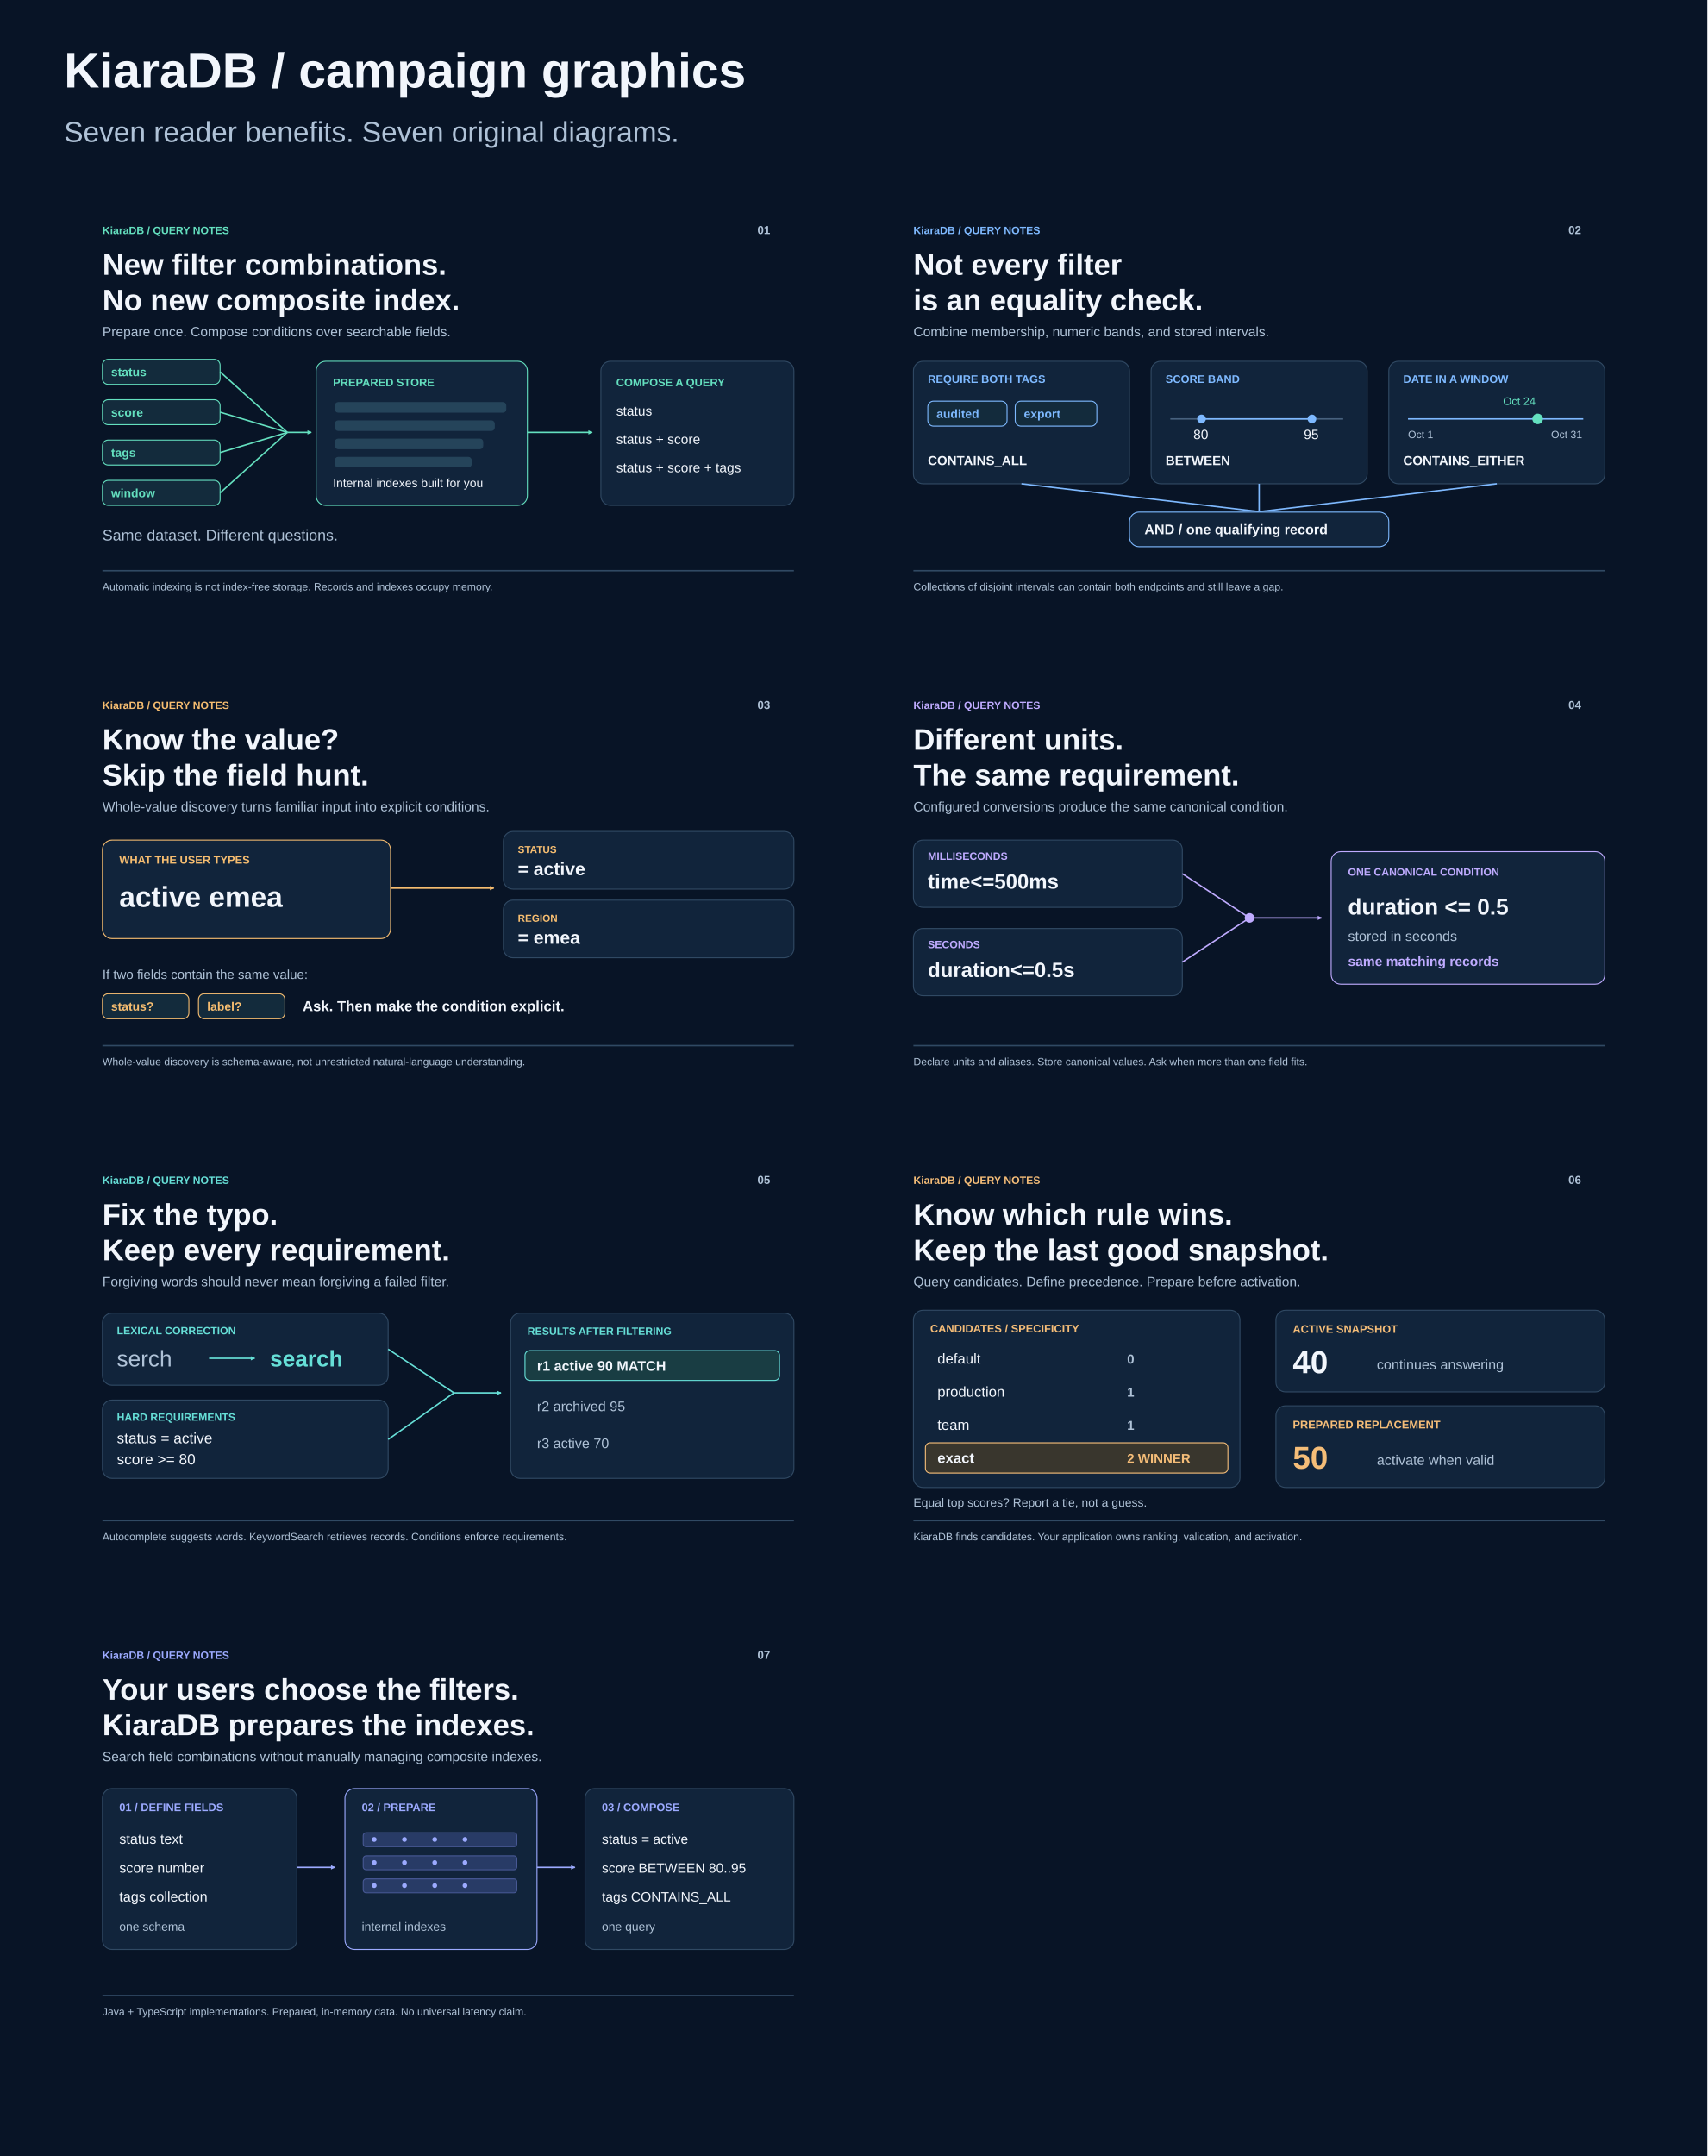
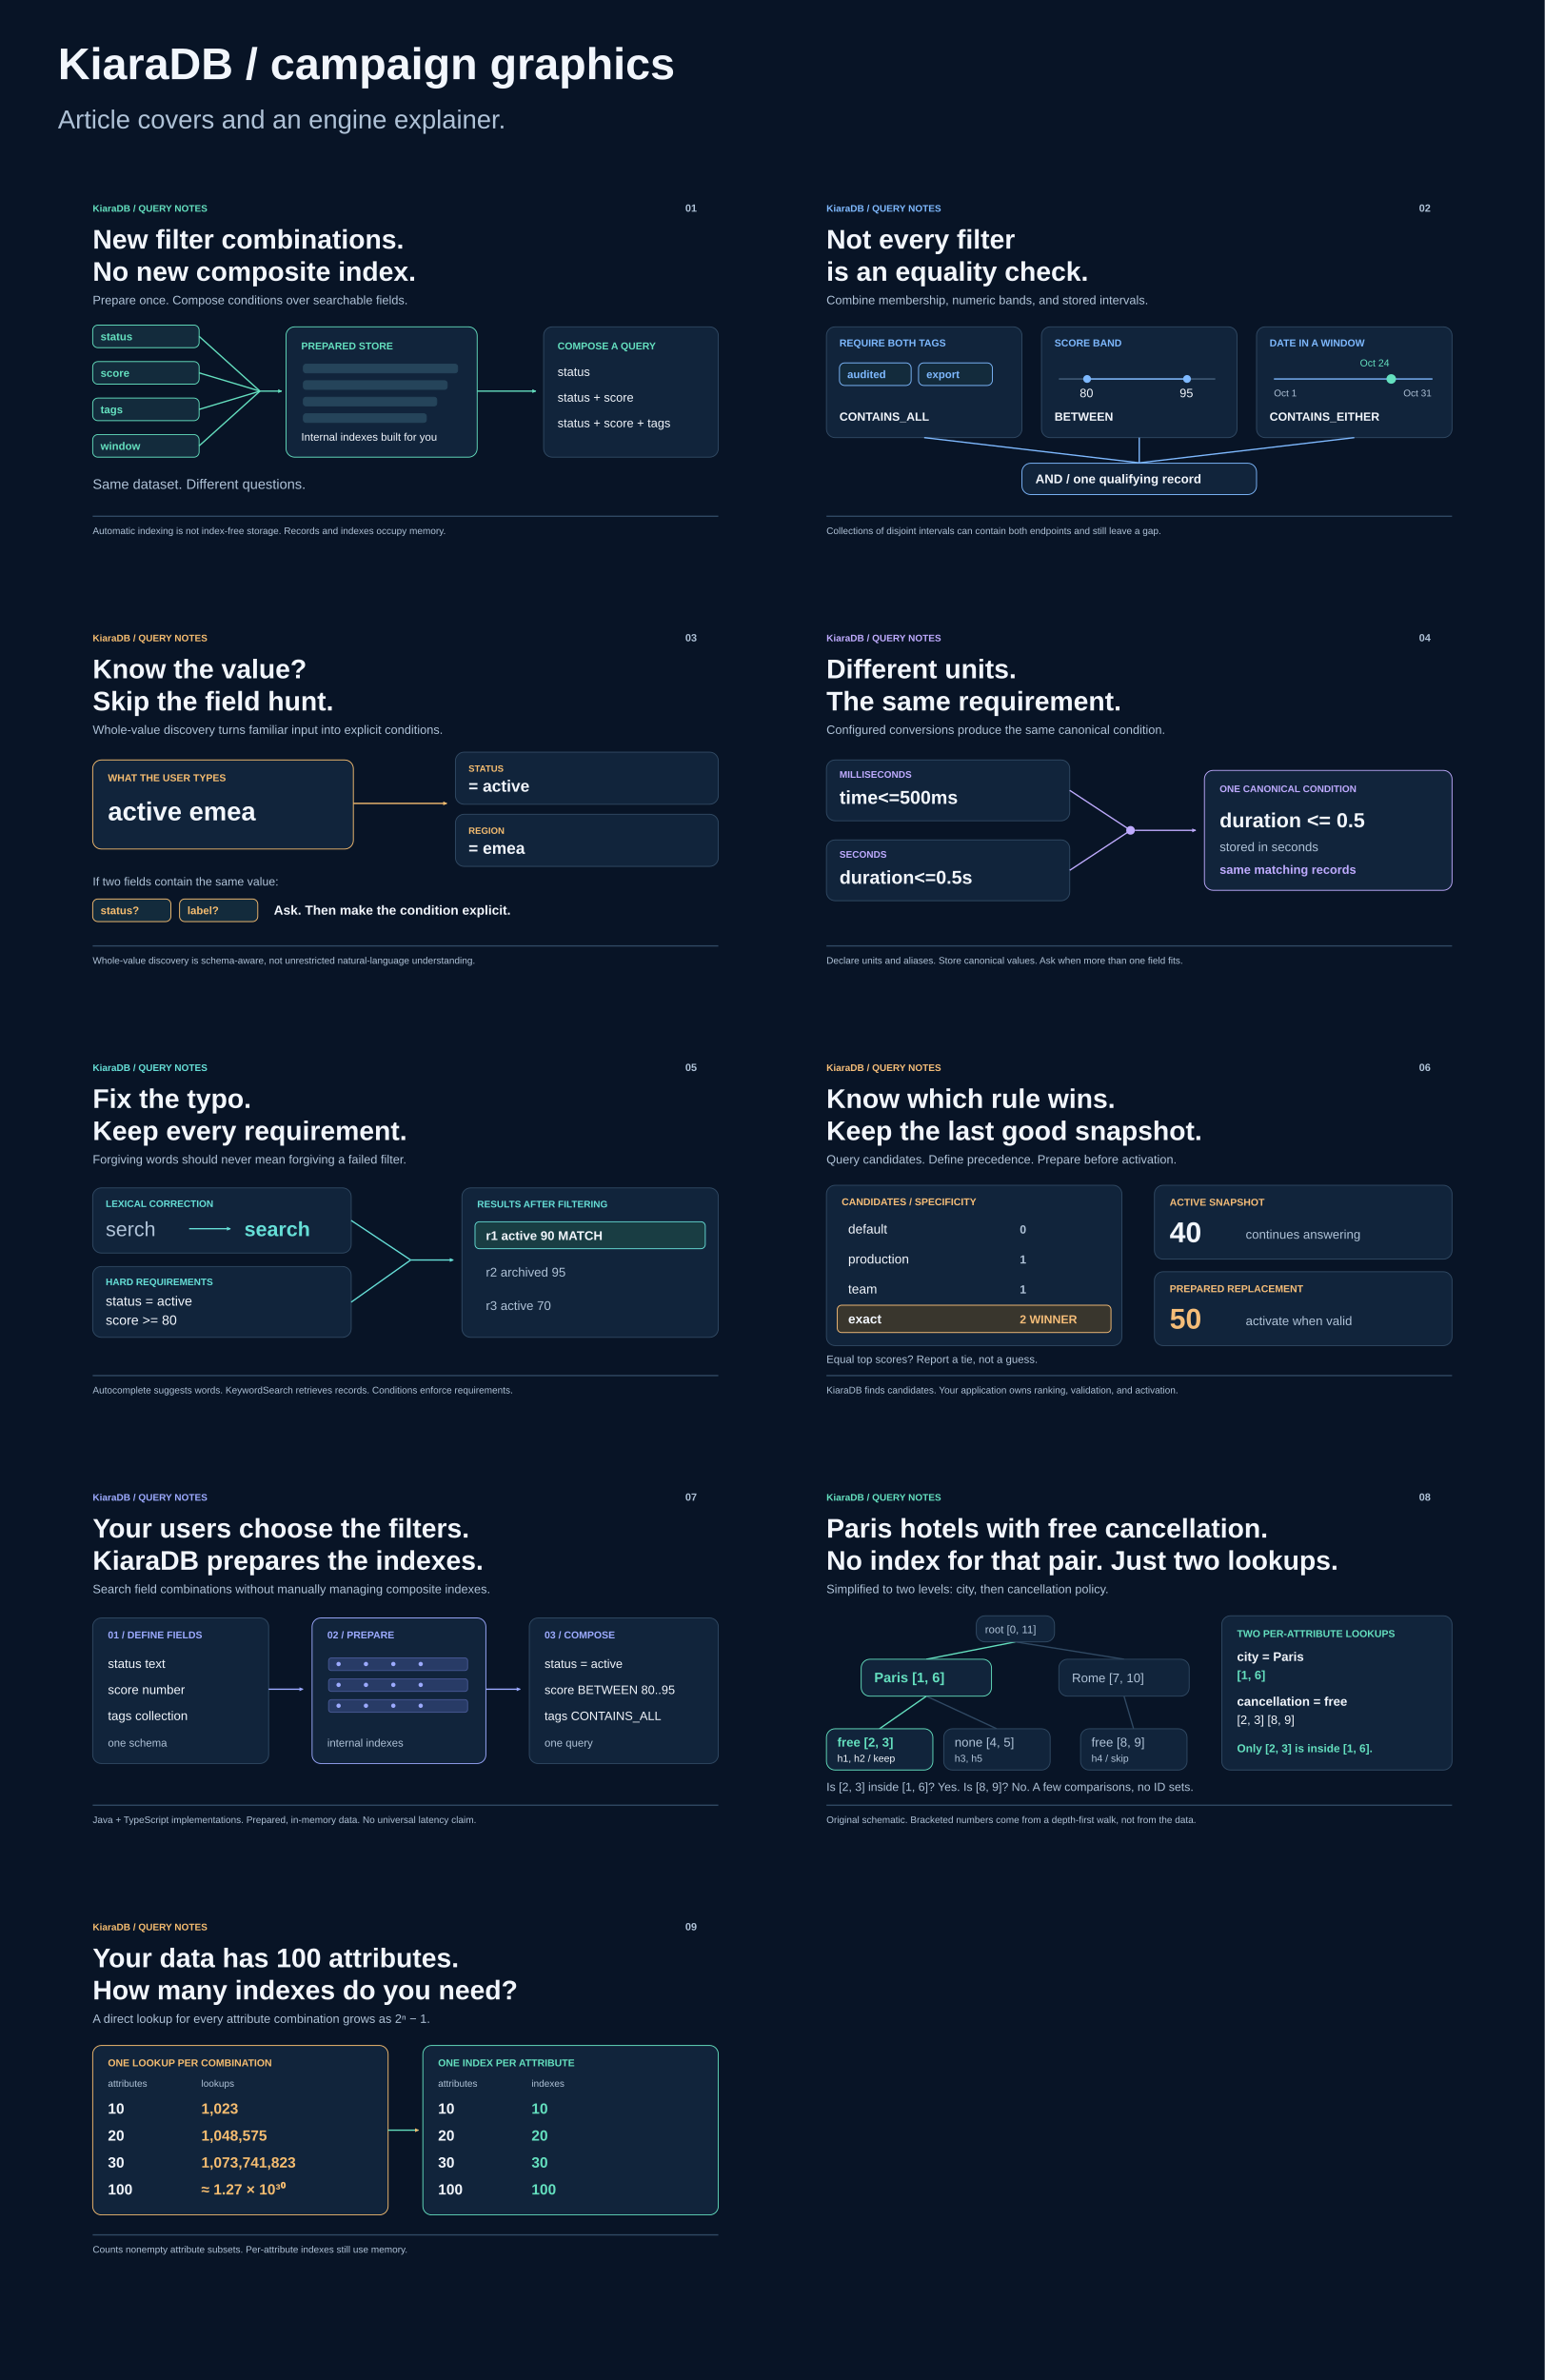
- <svg xmlns="http://www.w3.org/2000/svg" width="1600" height="2020" viewBox="0 0 1600 2020" role="img" aria-labelledby="sheet-title sheet-desc">
-   <rect width="1600" height="2020" fill="#081426" />
+ <svg xmlns="http://www.w3.org/2000/svg" width="1600" height="2465" viewBox="0 0 1600 2465" role="img" aria-labelledby="sheet-title sheet-desc">
+   <rect width="1600" height="2465" fill="#081426" />
  <g font-family="Segoe UI, Arial, sans-serif">
    <text x="60" y="82" font-size="46" fill="#f2f6fc" font-weight="700" data-max-width="1440">KiaraDB / campaign graphics</text>
-     <text x="60" y="133" font-size="27" fill="#afc2d7" font-weight="400" data-max-width="1440">Seven reader benefits. Seven original diagrams.</text>
+     <text x="60" y="133" font-size="27" fill="#afc2d7" font-weight="400" data-max-width="1440">Article covers and an engine explainer.</text>
  </g>
  <svg x="60" y="190" width="720" height="378" viewBox="0 0 1600 840" role="img" aria-labelledby="title-0 desc-0">
    <defs>
      <marker id="arrow-0" markerWidth="9" markerHeight="9" refX="8" refY="4.5" orient="auto" markerUnits="userSpaceOnUse">
        <path d="M0 0 L9 4.5 L0 9Z" fill="#64e0bf" />
      </marker>
    </defs>
    <rect width="1600" height="840" fill="#081426" />
    <g font-family="Segoe UI, Arial, sans-serif">
      <text x="80" y="65" font-size="22" fill="#64e0bf" font-weight="700" data-max-width="1440">KiaraDB  /  QUERY NOTES</text>
      <text x="1444" y="65" font-size="24" fill="#afc2d7" font-weight="600" data-max-width="80">01</text>
      <text x="80" y="150" font-size="62" fill="#f2f6fc" font-weight="700" data-max-width="1440">New filter combinations.</text>
      <text x="80" y="224" font-size="62" fill="#f2f6fc" font-weight="700" data-max-width="1440">No new composite index.</text>
      <text x="80" y="278" font-size="28" fill="#afc2d7" font-weight="400" data-max-width="1440">Prepare once. Compose conditions over searchable fields.</text>
      <g data-box="80 326 245 52">
        <rect x="80" y="326" width="245" height="52" rx="12" fill="#132b3c" stroke="#64e0bf" stroke-width="2" />
        <text x="98" y="361" font-size="25" fill="#64e0bf" font-weight="600" data-max-width="209">status</text>
      </g>
      <g data-box="80 410 245 52">
        <rect x="80" y="410" width="245" height="52" rx="12" fill="#132b3c" stroke="#64e0bf" stroke-width="2" />
        <text x="98" y="445" font-size="25" fill="#64e0bf" font-weight="600" data-max-width="209">score</text>
      </g>
      <g data-box="80 494 245 52">
        <rect x="80" y="494" width="245" height="52" rx="12" fill="#132b3c" stroke="#64e0bf" stroke-width="2" />
        <text x="98" y="529" font-size="25" fill="#64e0bf" font-weight="600" data-max-width="209">tags</text>
      </g>
      <g data-box="80 578 245 52">
        <rect x="80" y="578" width="245" height="52" rx="12" fill="#132b3c" stroke="#64e0bf" stroke-width="2" />
        <text x="98" y="613" font-size="25" fill="#64e0bf" font-weight="600" data-max-width="209">window</text>
      </g>
      <path d="M325 352 L465 478" fill="none" stroke="#64e0bf" stroke-width="3" />
      <path d="M325 436 L465 478" fill="none" stroke="#64e0bf" stroke-width="3" />
      <path d="M325 520 L465 478" fill="none" stroke="#64e0bf" stroke-width="3" />
      <path d="M325 604 L465 478" fill="none" stroke="#64e0bf" stroke-width="3" />
      <path d="M465 478 L515 478" fill="none" stroke="#64e0bf" stroke-width="3" marker-end="url(#arrow-0)" />
      <g data-box="525 330 440 300">
        <rect x="525" y="330" width="440" height="300" rx="20" fill="#11243b" stroke="#64e0bf" stroke-width="2" />
        <text x="560" y="382" font-size="23" fill="#64e0bf" font-weight="700" data-max-width="370">PREPARED STORE</text>
        <rect x="565" y="416" width="355" height="20" rx="6" fill="#25445a" stroke="#25445a" stroke-width="2" />
        <rect x="565" y="454" width="331" height="20" rx="6" fill="#25445a" stroke="#25445a" stroke-width="2" />
        <rect x="565" y="492" width="307" height="20" rx="6" fill="#25445a" stroke="#25445a" stroke-width="2" />
        <rect x="565" y="530" width="283" height="20" rx="6" fill="#25445a" stroke="#25445a" stroke-width="2" />
        <text x="560" y="592" font-size="25" fill="#f2f6fc" font-weight="500" data-max-width="370">Internal indexes built for you</text>
      </g>
      <path d="M965 478 L1100 478" fill="none" stroke="#64e0bf" stroke-width="3" marker-end="url(#arrow-0)" />
      <g data-box="1118 330 402 300">
        <rect x="1118" y="330" width="402" height="300" rx="20" fill="#11243b" stroke="#304963" stroke-width="2" />
        <text x="1150" y="382" font-size="23" fill="#64e0bf" font-weight="700" data-max-width="335">COMPOSE A QUERY</text>
        <text x="1150" y="443" font-size="28" fill="#f2f6fc" font-weight="500" data-max-width="335">status</text>
        <text x="1150" y="502" font-size="28" fill="#f2f6fc" font-weight="500" data-max-width="335">status + score</text>
        <text x="1150" y="561" font-size="28" fill="#f2f6fc" font-weight="500" data-max-width="335">status + score + tags</text>
      </g>
      <text x="80" y="703" font-size="32" fill="#afc2d7" font-weight="500" data-max-width="1440">Same dataset. Different questions.</text>
      <path d="M80 766 L1520 766" fill="none" stroke="#304963" stroke-width="3" />
      <text x="80" y="807" font-size="22" fill="#afc2d7" font-weight="400" data-max-width="1440">Automatic indexing is not index-free storage. Records and indexes occupy memory.</text>
    </g>
  </svg>
  <svg x="820" y="190" width="720" height="378" viewBox="0 0 1600 840" role="img" aria-labelledby="title-1 desc-1">
    <defs>
      <marker id="arrow-1" markerWidth="9" markerHeight="9" refX="8" refY="4.5" orient="auto" markerUnits="userSpaceOnUse">
        <path d="M0 0 L9 4.5 L0 9Z" fill="#7eb9ff" />
      </marker>
    </defs>
    <rect width="1600" height="840" fill="#081426" />
    <g font-family="Segoe UI, Arial, sans-serif">
      <text x="80" y="65" font-size="22" fill="#7eb9ff" font-weight="700" data-max-width="1440">KiaraDB  /  QUERY NOTES</text>
      <text x="1444" y="65" font-size="24" fill="#afc2d7" font-weight="600" data-max-width="80">02</text>
      <text x="80" y="150" font-size="62" fill="#f2f6fc" font-weight="700" data-max-width="1440">Not every filter</text>
      <text x="80" y="224" font-size="62" fill="#f2f6fc" font-weight="700" data-max-width="1440">is an equality check.</text>
      <text x="80" y="278" font-size="28" fill="#afc2d7" font-weight="400" data-max-width="1440">Combine membership, numeric bands, and stored intervals.</text>
      <g data-box="80 330 450 255">
        <rect x="80" y="330" width="450" height="255" rx="20" fill="#11243b" stroke="#304963" stroke-width="2" />
        <text x="110" y="375" font-size="23" fill="#7eb9ff" font-weight="700" data-max-width="390">REQUIRE BOTH TAGS</text>
        <g data-box="110 413 165 52">
          <rect x="110" y="413" width="165" height="52" rx="12" fill="#132b3c" stroke="#7eb9ff" stroke-width="2" />
          <text x="128" y="448" font-size="25" fill="#7eb9ff" font-weight="600" data-max-width="129">audited</text>
        </g>
        <g data-box="292 413 170 52">
          <rect x="292" y="413" width="170" height="52" rx="12" fill="#132b3c" stroke="#7eb9ff" stroke-width="2" />
          <text x="310" y="448" font-size="25" fill="#7eb9ff" font-weight="600" data-max-width="134">export</text>
        </g>
        <text x="110" y="546" font-size="27" fill="#f2f6fc" font-weight="600" data-max-width="390">CONTAINS_ALL</text>
      </g>
      <g data-box="575 330 450 255">
        <rect x="575" y="330" width="450" height="255" rx="20" fill="#11243b" stroke="#304963" stroke-width="2" />
        <text x="605" y="375" font-size="23" fill="#7eb9ff" font-weight="700" data-max-width="390">SCORE BAND</text>
        <path d="M615 450 L975 450" fill="none" stroke="#47617e" stroke-width="3" />
        <path d="M680 450 L910 450" fill="none" stroke="#7eb9ff" stroke-width="3" />
        <circle cx="680" cy="450" r="9" fill="#7eb9ff" />
        <circle cx="910" cy="450" r="9" fill="#7eb9ff" />
        <text x="663" y="492" font-size="28" fill="#f2f6fc" font-weight="400" data-max-width="1440">80</text>
        <text x="893" y="492" font-size="28" fill="#f2f6fc" font-weight="400" data-max-width="1440">95</text>
        <text x="605" y="546" font-size="27" fill="#f2f6fc" font-weight="600" data-max-width="390">BETWEEN</text>
      </g>
      <g data-box="1070 330 450 255">
        <rect x="1070" y="330" width="450" height="255" rx="20" fill="#11243b" stroke="#304963" stroke-width="2" />
        <text x="1100" y="375" font-size="23" fill="#7eb9ff" font-weight="700" data-max-width="390">DATE IN A WINDOW</text>
        <path d="M1110 450 L1475 450" fill="none" stroke="#7eb9ff" stroke-width="3" />
        <circle cx="1380" cy="450" r="11" fill="#64e0bf" />
        <text x="1110" y="490" font-size="22" fill="#afc2d7" font-weight="400" data-max-width="1440">Oct 1</text>
        <text x="1408" y="490" font-size="22" fill="#afc2d7" font-weight="400" data-max-width="1440">Oct 31</text>
        <text x="1308" y="421" font-size="23" fill="#64e0bf" font-weight="400" data-max-width="1440">Oct 24</text>
        <text x="1100" y="546" font-size="27" fill="#f2f6fc" font-weight="600" data-max-width="390">CONTAINS_EITHER</text>
      </g>
      <path d="M305 585 L800 643" fill="none" stroke="#7eb9ff" stroke-width="3" />
      <path d="M800 585 L800 643" fill="none" stroke="#7eb9ff" stroke-width="3" />
      <path d="M1295 585 L800 643" fill="none" stroke="#7eb9ff" stroke-width="3" />
      <g data-box="530 644 540 72">
        <rect x="530" y="644" width="540" height="72" rx="20" fill="#11243b" stroke="#7eb9ff" stroke-width="2" />
        <text x="561" y="690" font-size="29" fill="#f2f6fc" font-weight="600" data-max-width="478">AND  /  one qualifying record</text>
      </g>
      <path d="M80 766 L1520 766" fill="none" stroke="#304963" stroke-width="3" />
      <text x="80" y="807" font-size="22" fill="#afc2d7" font-weight="400" data-max-width="1440">Collections of disjoint intervals can contain both endpoints and still leave a gap.</text>
    </g>
  </svg>
  <svg x="60" y="635" width="720" height="378" viewBox="0 0 1600 840" role="img" aria-labelledby="title-2 desc-2">
    <defs>
      <marker id="arrow-2" markerWidth="9" markerHeight="9" refX="8" refY="4.5" orient="auto" markerUnits="userSpaceOnUse">
        <path d="M0 0 L9 4.5 L0 9Z" fill="#f6bd70" />
      </marker>
    </defs>
    <rect width="1600" height="840" fill="#081426" />
    <g font-family="Segoe UI, Arial, sans-serif">
      <text x="80" y="65" font-size="22" fill="#f6bd70" font-weight="700" data-max-width="1440">KiaraDB  /  QUERY NOTES</text>
      <text x="1444" y="65" font-size="24" fill="#afc2d7" font-weight="600" data-max-width="80">03</text>
      <text x="80" y="150" font-size="62" fill="#f2f6fc" font-weight="700" data-max-width="1440">Know the value?</text>
      <text x="80" y="224" font-size="62" fill="#f2f6fc" font-weight="700" data-max-width="1440">Skip the field hunt.</text>
      <text x="80" y="278" font-size="28" fill="#afc2d7" font-weight="400" data-max-width="1440">Whole-value discovery turns familiar input into explicit conditions.</text>
      <g data-box="80 338 600 205">
        <rect x="80" y="338" width="600" height="205" rx="20" fill="#11243b" stroke="#f6bd70" stroke-width="2" />
        <text x="115" y="387" font-size="23" fill="#f6bd70" font-weight="700" data-max-width="525">WHAT THE USER TYPES</text>
        <text x="115" y="477" font-size="60" fill="#f2f6fc" font-weight="600" data-max-width="525">active emea</text>
      </g>
      <path d="M680 438 L895 438" fill="none" stroke="#f6bd70" stroke-width="3" marker-end="url(#arrow-2)" />
      <g data-box="915 320 605 120">
        <rect x="915" y="320" width="605" height="120" rx="20" fill="#11243b" stroke="#304963" stroke-width="2" />
        <text x="945" y="365" font-size="21" fill="#f6bd70" font-weight="700" data-max-width="540">STATUS</text>
        <text x="945" y="411" font-size="38" fill="#f2f6fc" font-weight="600" data-max-width="540">= active</text>
      </g>
      <g data-box="915 463 605 120">
        <rect x="915" y="463" width="605" height="120" rx="20" fill="#11243b" stroke="#304963" stroke-width="2" />
        <text x="945" y="508" font-size="21" fill="#f6bd70" font-weight="700" data-max-width="540">REGION</text>
        <text x="945" y="554" font-size="38" fill="#f2f6fc" font-weight="600" data-max-width="540">= emea</text>
      </g>
      <text x="80" y="627" font-size="27" fill="#afc2d7" font-weight="400" data-max-width="1440">If two fields contain the same value:</text>
      <g data-box="80 658 180 52">
        <rect x="80" y="658" width="180" height="52" rx="12" fill="#132b3c" stroke="#f6bd70" stroke-width="2" />
        <text x="98" y="693" font-size="25" fill="#f6bd70" font-weight="600" data-max-width="144">status?</text>
      </g>
      <g data-box="280 658 180 52">
        <rect x="280" y="658" width="180" height="52" rx="12" fill="#132b3c" stroke="#f6bd70" stroke-width="2" />
        <text x="298" y="693" font-size="25" fill="#f6bd70" font-weight="600" data-max-width="144">label?</text>
      </g>
      <text x="497" y="694" font-size="30" fill="#f2f6fc" font-weight="600" data-max-width="1440">Ask. Then make the condition explicit.</text>
      <path d="M80 766 L1520 766" fill="none" stroke="#304963" stroke-width="3" />
      <text x="80" y="807" font-size="22" fill="#afc2d7" font-weight="400" data-max-width="1440">Whole-value discovery is schema-aware, not unrestricted natural-language understanding.</text>
    </g>
  </svg>
  <svg x="820" y="635" width="720" height="378" viewBox="0 0 1600 840" role="img" aria-labelledby="title-3 desc-3">
    <defs>
      <marker id="arrow-3" markerWidth="9" markerHeight="9" refX="8" refY="4.5" orient="auto" markerUnits="userSpaceOnUse">
        <path d="M0 0 L9 4.5 L0 9Z" fill="#bfabff" />
      </marker>
    </defs>
    <rect width="1600" height="840" fill="#081426" />
    <g font-family="Segoe UI, Arial, sans-serif">
      <text x="80" y="65" font-size="22" fill="#bfabff" font-weight="700" data-max-width="1440">KiaraDB  /  QUERY NOTES</text>
      <text x="1444" y="65" font-size="24" fill="#afc2d7" font-weight="600" data-max-width="80">04</text>
      <text x="80" y="150" font-size="62" fill="#f2f6fc" font-weight="700" data-max-width="1440">Different units.</text>
      <text x="80" y="224" font-size="62" fill="#f2f6fc" font-weight="700" data-max-width="1440">The same requirement.</text>
      <text x="80" y="278" font-size="28" fill="#afc2d7" font-weight="400" data-max-width="1440">Configured conversions produce the same canonical condition.</text>
      <g data-box="80 338 560 140">
        <rect x="80" y="338" width="560" height="140" rx="20" fill="#11243b" stroke="#304963" stroke-width="2" />
        <text x="110" y="379" font-size="22" fill="#bfabff" font-weight="700" data-max-width="495">MILLISECONDS</text>
        <text x="110" y="439" font-size="43" fill="#f2f6fc" font-weight="600" data-max-width="495">time&lt;=500ms</text>
      </g>
      <g data-box="80 522 560 140">
        <rect x="80" y="522" width="560" height="140" rx="20" fill="#11243b" stroke="#304963" stroke-width="2" />
        <text x="110" y="563" font-size="22" fill="#bfabff" font-weight="700" data-max-width="495">SECONDS</text>
        <text x="110" y="623" font-size="43" fill="#f2f6fc" font-weight="600" data-max-width="495">duration&lt;=0.5s</text>
      </g>
      <path d="M640 408 L780 500" fill="none" stroke="#bfabff" stroke-width="3" />
      <path d="M640 592 L780 500" fill="none" stroke="#bfabff" stroke-width="3" />
      <circle cx="780" cy="500" r="10" fill="#bfabff" />
      <path d="M790 500 L930 500" fill="none" stroke="#bfabff" stroke-width="3" marker-end="url(#arrow-3)" />
      <g data-box="950 362 570 276">
        <rect x="950" y="362" width="570" height="276" rx="20" fill="#11243b" stroke="#bfabff" stroke-width="2" />
        <text x="985" y="412" font-size="22" fill="#bfabff" font-weight="700" data-max-width="495">ONE CANONICAL CONDITION</text>
        <text x="985" y="493" font-size="47" fill="#f2f6fc" font-weight="600" data-max-width="495">duration &lt;= 0.5</text>
        <text x="985" y="548" font-size="29" fill="#afc2d7" font-weight="400" data-max-width="495">stored in seconds</text>
        <text x="985" y="600" font-size="28" fill="#bfabff" font-weight="600" data-max-width="495">same matching records</text>
      </g>
      <path d="M80 766 L1520 766" fill="none" stroke="#304963" stroke-width="3" />
      <text x="80" y="807" font-size="22" fill="#afc2d7" font-weight="400" data-max-width="1440">Declare units and aliases. Store canonical values. Ask when more than one field fits.</text>
    </g>
  </svg>
  <svg x="60" y="1080" width="720" height="378" viewBox="0 0 1600 840" role="img" aria-labelledby="title-4 desc-4">
    <defs>
      <marker id="arrow-4" markerWidth="9" markerHeight="9" refX="8" refY="4.5" orient="auto" markerUnits="userSpaceOnUse">
        <path d="M0 0 L9 4.5 L0 9Z" fill="#66dfd7" />
      </marker>
    </defs>
    <rect width="1600" height="840" fill="#081426" />
    <g font-family="Segoe UI, Arial, sans-serif">
      <text x="80" y="65" font-size="22" fill="#66dfd7" font-weight="700" data-max-width="1440">KiaraDB  /  QUERY NOTES</text>
      <text x="1444" y="65" font-size="24" fill="#afc2d7" font-weight="600" data-max-width="80">05</text>
      <text x="80" y="150" font-size="62" fill="#f2f6fc" font-weight="700" data-max-width="1440">Fix the typo.</text>
      <text x="80" y="224" font-size="62" fill="#f2f6fc" font-weight="700" data-max-width="1440">Keep every requirement.</text>
      <text x="80" y="278" font-size="28" fill="#afc2d7" font-weight="400" data-max-width="1440">Forgiving words should never mean forgiving a failed filter.</text>
      <g data-box="80 334 595 150">
        <rect x="80" y="334" width="595" height="150" rx="20" fill="#11243b" stroke="#304963" stroke-width="2" />
        <text x="110" y="378" font-size="22" fill="#66dfd7" font-weight="700" data-max-width="530">LEXICAL CORRECTION</text>
        <text x="110" y="445" font-size="47" fill="#afc2d7" font-weight="500" data-max-width="180">serch</text>
        <path d="M302 428 L397 428" fill="none" stroke="#66dfd7" stroke-width="3" marker-end="url(#arrow-4)" />
        <text x="429" y="445" font-size="47" fill="#66dfd7" font-weight="600" data-max-width="210">search</text>
      </g>
      <g data-box="80 515 595 163">
        <rect x="80" y="515" width="595" height="163" rx="20" fill="#11243b" stroke="#304963" stroke-width="2" />
        <text x="110" y="558" font-size="22" fill="#66dfd7" font-weight="700" data-max-width="530">HARD REQUIREMENTS</text>
        <text x="110" y="605" font-size="31" fill="#f2f6fc" font-weight="500" data-max-width="530">status = active</text>
        <text x="110" y="649" font-size="31" fill="#f2f6fc" font-weight="500" data-max-width="530">score &gt;= 80</text>
      </g>
      <path d="M675 409 L812 500" fill="none" stroke="#66dfd7" stroke-width="3" />
      <path d="M675 597 L812 500" fill="none" stroke="#66dfd7" stroke-width="3" />
      <path d="M812 500 L910 500" fill="none" stroke="#66dfd7" stroke-width="3" marker-end="url(#arrow-4)" />
      <g data-box="930 334 590 344">
        <rect x="930" y="334" width="590" height="344" rx="20" fill="#11243b" stroke="#304963" stroke-width="2" />
        <text x="965" y="379" font-size="22" fill="#66dfd7" font-weight="700" data-max-width="520">RESULTS AFTER FILTERING</text>
        <rect x="960" y="412" width="530" height="62" rx="10" fill="#193d43" stroke="#66dfd7" stroke-width="2" />
        <text x="985" y="454" font-size="29" fill="#f2f6fc" font-weight="600" data-max-width="480">r1   active     90     MATCH</text>
        <text x="985" y="538" font-size="29" fill="#afc2d7" font-weight="400" data-max-width="480">r2   archived   95</text>
        <text x="985" y="615" font-size="29" fill="#afc2d7" font-weight="400" data-max-width="480">r3   active     70</text>
      </g>
      <path d="M80 766 L1520 766" fill="none" stroke="#304963" stroke-width="3" />
      <text x="80" y="807" font-size="22" fill="#afc2d7" font-weight="400" data-max-width="1440">Autocomplete suggests words. KeywordSearch retrieves records. Conditions enforce requirements.</text>
    </g>
  </svg>
  <svg x="820" y="1080" width="720" height="378" viewBox="0 0 1600 840" role="img" aria-labelledby="title-5 desc-5">
    <defs>
      <marker id="arrow-5" markerWidth="9" markerHeight="9" refX="8" refY="4.5" orient="auto" markerUnits="userSpaceOnUse">
        <path d="M0 0 L9 4.5 L0 9Z" fill="#f5bd78" />
      </marker>
    </defs>
    <rect width="1600" height="840" fill="#081426" />
    <g font-family="Segoe UI, Arial, sans-serif">
      <text x="80" y="65" font-size="22" fill="#f5bd78" font-weight="700" data-max-width="1440">KiaraDB  /  QUERY NOTES</text>
      <text x="1444" y="65" font-size="24" fill="#afc2d7" font-weight="600" data-max-width="80">06</text>
      <text x="80" y="150" font-size="62" fill="#f2f6fc" font-weight="700" data-max-width="1440">Know which rule wins.</text>
      <text x="80" y="224" font-size="62" fill="#f2f6fc" font-weight="700" data-max-width="1440">Keep the last good snapshot.</text>
      <text x="80" y="278" font-size="28" fill="#afc2d7" font-weight="400" data-max-width="1440">Query candidates. Define precedence. Prepare before activation.</text>
      <g data-box="80 328 680 369">
        <rect x="80" y="328" width="680" height="369" rx="20" fill="#11243b" stroke="#304963" stroke-width="2" />
        <text x="115" y="374" font-size="23" fill="#f5bd78" font-weight="700" data-max-width="610">CANDIDATES / SPECIFICITY</text>
        <text x="130" y="439" font-size="30" fill="#f2f6fc" font-weight="400" data-max-width="320">default</text>
        <text x="525" y="439" font-size="27" fill="#afc2d7" font-weight="600" data-max-width="190">0</text>
        <text x="130" y="508" font-size="30" fill="#f2f6fc" font-weight="400" data-max-width="320">production</text>
        <text x="525" y="508" font-size="27" fill="#afc2d7" font-weight="600" data-max-width="190">1</text>
        <text x="130" y="577" font-size="30" fill="#f2f6fc" font-weight="400" data-max-width="320">team</text>
        <text x="525" y="577" font-size="27" fill="#afc2d7" font-weight="600" data-max-width="190">1</text>
        <rect x="105" y="604" width="630" height="63" rx="10" fill="#39362d" stroke="#f5bd78" stroke-width="2" />
        <text x="130" y="646" font-size="30" fill="#f2f6fc" font-weight="700" data-max-width="320">exact</text>
        <text x="525" y="646" font-size="27" fill="#f5bd78" font-weight="600" data-max-width="190">2  WINNER</text>
      </g>
      <g data-box="835 328 685 170">
        <rect x="835" y="328" width="685" height="170" rx="20" fill="#11243b" stroke="#304963" stroke-width="2" />
        <text x="870" y="375" font-size="23" fill="#f5bd78" font-weight="700" data-max-width="605">ACTIVE SNAPSHOT</text>
        <text x="870" y="459" font-size="66" fill="#f2f6fc" font-weight="700" data-max-width="170">40</text>
        <text x="1045" y="451" font-size="29" fill="#afc2d7" font-weight="400" data-max-width="435">continues answering</text>
      </g>
      <g data-box="835 527 685 170">
        <rect x="835" y="527" width="685" height="170" rx="20" fill="#11243b" stroke="#304963" stroke-width="2" />
        <text x="870" y="574" font-size="23" fill="#f5bd78" font-weight="700" data-max-width="605">PREPARED REPLACEMENT</text>
        <text x="870" y="658" font-size="66" fill="#f5bd78" font-weight="700" data-max-width="170">50</text>
        <text x="1045" y="650" font-size="29" fill="#afc2d7" font-weight="400" data-max-width="435">activate when valid</text>
      </g>
      <text x="80" y="737" font-size="25" fill="#afc2d7" font-weight="400" data-max-width="1440">Equal top scores? Report a tie, not a guess.</text>
      <path d="M80 766 L1520 766" fill="none" stroke="#304963" stroke-width="3" />
      <text x="80" y="807" font-size="22" fill="#afc2d7" font-weight="400" data-max-width="1440">KiaraDB finds candidates. Your application owns ranking, validation, and activation.</text>
    </g>
  </svg>
  <svg x="60" y="1525" width="720" height="378" viewBox="0 0 1600 840" role="img" aria-labelledby="title-6 desc-6">
    <defs>
      <marker id="arrow-6" markerWidth="9" markerHeight="9" refX="8" refY="4.5" orient="auto" markerUnits="userSpaceOnUse">
        <path d="M0 0 L9 4.5 L0 9Z" fill="#9caaff" />
      </marker>
    </defs>
    <rect width="1600" height="840" fill="#081426" />
    <g font-family="Segoe UI, Arial, sans-serif">
      <text x="80" y="65" font-size="22" fill="#9caaff" font-weight="700" data-max-width="1440">KiaraDB  /  QUERY NOTES</text>
      <text x="1444" y="65" font-size="24" fill="#afc2d7" font-weight="600" data-max-width="80">07</text>
      <text x="80" y="150" font-size="62" fill="#f2f6fc" font-weight="700" data-max-width="1440">Your users choose the filters.</text>
      <text x="80" y="224" font-size="62" fill="#f2f6fc" font-weight="700" data-max-width="1440">KiaraDB prepares the indexes.</text>
      <text x="80" y="278" font-size="28" fill="#afc2d7" font-weight="400" data-max-width="1440">Search field combinations without manually managing composite indexes.</text>
      <g data-box="80 335 405 335">
        <rect x="80" y="335" width="405" height="335" rx="20" fill="#11243b" stroke="#304963" stroke-width="2" />
        <text x="115" y="382" font-size="23" fill="#9caaff" font-weight="700" data-max-width="335">01 / DEFINE FIELDS</text>
        <text x="115" y="450" font-size="29" fill="#f2f6fc" font-weight="500" data-max-width="335">status     text</text>
        <text x="115" y="510" font-size="29" fill="#f2f6fc" font-weight="500" data-max-width="335">score      number</text>
        <text x="115" y="570" font-size="29" fill="#f2f6fc" font-weight="500" data-max-width="335">tags       collection</text>
        <text x="115" y="631" font-size="25" fill="#afc2d7" font-weight="400" data-max-width="335">one schema</text>
      </g>
      <path d="M485 499 L564 499" fill="none" stroke="#9caaff" stroke-width="3" marker-end="url(#arrow-6)" />
      <g data-box="585 335 400 335">
        <rect x="585" y="335" width="400" height="335" rx="20" fill="#11243b" stroke="#9caaff" stroke-width="2" />
        <text x="620" y="382" font-size="23" fill="#9caaff" font-weight="700" data-max-width="330">02 / PREPARE</text>
        <rect x="623" y="427" width="320" height="29" rx="6" fill="#283b66" stroke="#475894" stroke-width="2" />
        <circle cx="646" cy="441" r="5" fill="#9caaff" />
        <circle cx="709" cy="441" r="5" fill="#9caaff" />
        <circle cx="772" cy="441" r="5" fill="#9caaff" />
        <circle cx="835" cy="441" r="5" fill="#9caaff" />
        <rect x="623" y="475" width="320" height="29" rx="6" fill="#283b66" stroke="#475894" stroke-width="2" />
        <circle cx="646" cy="489" r="5" fill="#9caaff" />
        <circle cx="709" cy="489" r="5" fill="#9caaff" />
        <circle cx="772" cy="489" r="5" fill="#9caaff" />
        <circle cx="835" cy="489" r="5" fill="#9caaff" />
        <rect x="623" y="523" width="320" height="29" rx="6" fill="#283b66" stroke="#475894" stroke-width="2" />
        <circle cx="646" cy="537" r="5" fill="#9caaff" />
        <circle cx="709" cy="537" r="5" fill="#9caaff" />
        <circle cx="772" cy="537" r="5" fill="#9caaff" />
        <circle cx="835" cy="537" r="5" fill="#9caaff" />
        <text x="620" y="631" font-size="25" fill="#afc2d7" font-weight="400" data-max-width="330">internal indexes</text>
      </g>
      <path d="M985 499 L1064 499" fill="none" stroke="#9caaff" stroke-width="3" marker-end="url(#arrow-6)" />
      <g data-box="1085 335 435 335">
        <rect x="1085" y="335" width="435" height="335" rx="20" fill="#11243b" stroke="#304963" stroke-width="2" />
        <text x="1120" y="382" font-size="23" fill="#9caaff" font-weight="700" data-max-width="365">03 / COMPOSE</text>
        <text x="1120" y="450" font-size="28" fill="#f2f6fc" font-weight="500" data-max-width="365">status = active</text>
        <text x="1120" y="510" font-size="28" fill="#f2f6fc" font-weight="500" data-max-width="365">score BETWEEN 80..95</text>
        <text x="1120" y="570" font-size="28" fill="#f2f6fc" font-weight="500" data-max-width="365">tags CONTAINS_ALL</text>
        <text x="1120" y="631" font-size="25" fill="#afc2d7" font-weight="400" data-max-width="365">one query</text>
      </g>
      <path d="M80 766 L1520 766" fill="none" stroke="#304963" stroke-width="3" />
      <text x="80" y="807" font-size="22" fill="#afc2d7" font-weight="400" data-max-width="1440">Java + TypeScript implementations. Prepared, in-memory data. No universal latency claim.</text>
    </g>
  </svg>
+   <svg x="820" y="1525" width="720" height="378" viewBox="0 0 1600 840" role="img" aria-labelledby="title-7 desc-7">
+     <defs>
+       <marker id="arrow-7" markerWidth="9" markerHeight="9" refX="8" refY="4.5" orient="auto" markerUnits="userSpaceOnUse">
+         <path d="M0 0 L9 4.5 L0 9Z" fill="#64e0bf" />
+       </marker>
+     </defs>
+     <rect width="1600" height="840" fill="#081426" />
+     <g font-family="Segoe UI, Arial, sans-serif">
+       <text x="80" y="65" font-size="22" fill="#64e0bf" font-weight="700" data-max-width="1440">KiaraDB  /  QUERY NOTES</text>
+       <text x="1444" y="65" font-size="24" fill="#afc2d7" font-weight="600" data-max-width="80">08</text>
+       <text x="80" y="150" font-size="62" fill="#f2f6fc" font-weight="700" data-max-width="1440">Paris hotels with free cancellation.</text>
+       <text x="80" y="224" font-size="62" fill="#f2f6fc" font-weight="700" data-max-width="1440">No index for that pair. Just two lookups.</text>
+       <text x="80" y="278" font-size="28" fill="#afc2d7" font-weight="400" data-max-width="1440">Simplified to two levels: city, then cancellation policy.</text>
+       <path d="M515 390 L310 430" fill="none" stroke="#64e0bf" stroke-width="3" />
+       <path d="M515 390 L765 430" fill="none" stroke="#304963" stroke-width="3" />
+       <path d="M310 515 L202 590" fill="none" stroke="#64e0bf" stroke-width="3" />
+       <path d="M310 515 L472 590" fill="none" stroke="#304963" stroke-width="3" />
+       <path d="M765 515 L787 590" fill="none" stroke="#304963" stroke-width="3" />
+       <g data-box="425 330 180 60">
+         <rect x="425" y="330" width="180" height="60" rx="20" fill="#11243b" stroke="#304963" stroke-width="2" />
+         <text x="445" y="370" font-size="25" fill="#afc2d7" font-weight="500" data-max-width="140">root [0, 11]</text>
+       </g>
+       <g data-box="160 430 300 85">
+         <rect x="160" y="430" width="300" height="85" rx="20" fill="#11243b" stroke="#64e0bf" stroke-width="2" />
+         <text x="190" y="483" font-size="32" fill="#64e0bf" font-weight="600" data-max-width="240">Paris [1, 6]</text>
+       </g>
+       <g data-box="615 430 300 85">
+         <rect x="615" y="430" width="300" height="85" rx="20" fill="#11243b" stroke="#304963" stroke-width="2" />
+         <text x="645" y="483" font-size="29" fill="#afc2d7" font-weight="500" data-max-width="240">Rome [7, 10]</text>
+       </g>
+       <g data-box="80 590 245 95">
+         <rect x="80" y="590" width="245" height="95" rx="20" fill="#11243b" stroke="#64e0bf" stroke-width="2" />
+         <text x="105" y="631" font-size="29" fill="#64e0bf" font-weight="600" data-max-width="195">free [2, 3]</text>
+         <text x="105" y="666" font-size="23" fill="#f2f6fc" font-weight="500" data-max-width="195">h1, h2 / keep</text>
+       </g>
+       <g data-box="350 590 245 95">
+         <rect x="350" y="590" width="245" height="95" rx="20" fill="#11243b" stroke="#304963" stroke-width="2" />
+         <text x="375" y="631" font-size="29" fill="#afc2d7" font-weight="500" data-max-width="195">none [4, 5]</text>
+         <text x="375" y="666" font-size="23" fill="#afc2d7" font-weight="400" data-max-width="195">h3, h5</text>
+       </g>
+       <g data-box="665 590 245 95">
+         <rect x="665" y="590" width="245" height="95" rx="20" fill="#11243b" stroke="#304963" stroke-width="2" />
+         <text x="690" y="631" font-size="29" fill="#afc2d7" font-weight="500" data-max-width="195">free [8, 9]</text>
+         <text x="690" y="666" font-size="23" fill="#afc2d7" font-weight="400" data-max-width="195">h4 / skip</text>
+       </g>
+       <g data-box="990 330 530 355">
+         <rect x="990" y="330" width="530" height="355" rx="20" fill="#11243b" stroke="#304963" stroke-width="2" />
+         <text x="1025" y="379" font-size="23" fill="#64e0bf" font-weight="700" data-max-width="460">TWO PER-ATTRIBUTE LOOKUPS</text>
+         <text x="1025" y="434" font-size="29" fill="#f2f6fc" font-weight="600" data-max-width="460">city = Paris</text>
+         <text x="1025" y="476" font-size="28" fill="#64e0bf" font-weight="600" data-max-width="460">[1, 6]</text>
+         <text x="1025" y="537" font-size="29" fill="#f2f6fc" font-weight="600" data-max-width="460">cancellation = free</text>
+         <text x="1025" y="579" font-size="28" fill="#f2f6fc" font-weight="500" data-max-width="460">[2, 3]     [8, 9]</text>
+         <text x="1025" y="644" font-size="26" fill="#64e0bf" font-weight="600" data-max-width="460">Only [2, 3] is inside [1, 6].</text>
+       </g>
+       <text x="80" y="733" font-size="27" fill="#afc2d7" font-weight="400" data-max-width="1440">Is [2, 3] inside [1, 6]? Yes. Is [8, 9]? No. A few comparisons, no ID sets.</text>
+       <path d="M80 766 L1520 766" fill="none" stroke="#304963" stroke-width="3" />
+       <text x="80" y="807" font-size="22" fill="#afc2d7" font-weight="400" data-max-width="1440">Original schematic. Bracketed numbers come from a depth-first walk, not from the data.</text>
+     </g>
+   </svg>
+   <svg x="60" y="1970" width="720" height="378" viewBox="0 0 1600 840" role="img" aria-labelledby="title-8 desc-8">
+     <defs>
+       <marker id="arrow-8" markerWidth="9" markerHeight="9" refX="8" refY="4.5" orient="auto" markerUnits="userSpaceOnUse">
+         <path d="M0 0 L9 4.5 L0 9Z" fill="#f6bd70" />
+       </marker>
+     </defs>
+     <rect width="1600" height="840" fill="#081426" />
+     <g font-family="Segoe UI, Arial, sans-serif">
+       <text x="80" y="65" font-size="22" fill="#f6bd70" font-weight="700" data-max-width="1440">KiaraDB  /  QUERY NOTES</text>
+       <text x="1444" y="65" font-size="24" fill="#afc2d7" font-weight="600" data-max-width="80">09</text>
+       <text x="80" y="150" font-size="62" fill="#f2f6fc" font-weight="700" data-max-width="1440">Your data has 100 attributes.</text>
+       <text x="80" y="224" font-size="62" fill="#f2f6fc" font-weight="700" data-max-width="1440">How many indexes do you need?</text>
+       <text x="80" y="278" font-size="28" fill="#afc2d7" font-weight="400" data-max-width="1440">A direct lookup for every attribute combination grows as 2ⁿ − 1.</text>
+       <g data-box="80 330 680 390">
+         <rect x="80" y="330" width="680" height="390" rx="20" fill="#11243b" stroke="#f6bd70" stroke-width="2" />
+         <text x="115" y="378" font-size="23" fill="#f6bd70" font-weight="700" data-max-width="610">ONE LOOKUP PER COMBINATION</text>
+         <text x="115" y="425" font-size="22" fill="#afc2d7" font-weight="500" data-max-width="160">attributes</text>
+         <text x="330" y="425" font-size="22" fill="#afc2d7" font-weight="500" data-max-width="380">lookups</text>
+         <text x="115" y="487" font-size="34" fill="#f2f6fc" font-weight="600" data-max-width="160">10</text>
+         <text x="330" y="487" font-size="34" fill="#f6bd70" font-weight="700" data-max-width="400">1,023</text>
+         <text x="115" y="549" font-size="34" fill="#f2f6fc" font-weight="600" data-max-width="160">20</text>
+         <text x="330" y="549" font-size="34" fill="#f6bd70" font-weight="700" data-max-width="400">1,048,575</text>
+         <text x="115" y="611" font-size="34" fill="#f2f6fc" font-weight="600" data-max-width="160">30</text>
+         <text x="330" y="611" font-size="34" fill="#f6bd70" font-weight="700" data-max-width="400">1,073,741,823</text>
+         <text x="115" y="673" font-size="34" fill="#f2f6fc" font-weight="600" data-max-width="160">100</text>
+         <text x="330" y="673" font-size="34" fill="#f6bd70" font-weight="700" data-max-width="400">≈ 1.27 × 10³⁰</text>
+       </g>
+       <path d="M760 525 L830 525" fill="none" stroke="#64e0bf" stroke-width="3" marker-end="url(#arrow-8)" />
+       <g data-box="840 330 680 390">
+         <rect x="840" y="330" width="680" height="390" rx="20" fill="#11243b" stroke="#64e0bf" stroke-width="2" />
+         <text x="875" y="378" font-size="23" fill="#64e0bf" font-weight="700" data-max-width="610">ONE INDEX PER ATTRIBUTE</text>
+         <text x="875" y="425" font-size="22" fill="#afc2d7" font-weight="500" data-max-width="160">attributes</text>
+         <text x="1090" y="425" font-size="22" fill="#afc2d7" font-weight="500" data-max-width="380">indexes</text>
+         <text x="875" y="487" font-size="34" fill="#f2f6fc" font-weight="600" data-max-width="160">10</text>
+         <text x="1090" y="487" font-size="34" fill="#64e0bf" font-weight="700" data-max-width="380">10</text>
+         <text x="875" y="549" font-size="34" fill="#f2f6fc" font-weight="600" data-max-width="160">20</text>
+         <text x="1090" y="549" font-size="34" fill="#64e0bf" font-weight="700" data-max-width="380">20</text>
+         <text x="875" y="611" font-size="34" fill="#f2f6fc" font-weight="600" data-max-width="160">30</text>
+         <text x="1090" y="611" font-size="34" fill="#64e0bf" font-weight="700" data-max-width="380">30</text>
+         <text x="875" y="673" font-size="34" fill="#f2f6fc" font-weight="600" data-max-width="160">100</text>
+         <text x="1090" y="673" font-size="34" fill="#64e0bf" font-weight="700" data-max-width="380">100</text>
+       </g>
+       <path d="M80 766 L1520 766" fill="none" stroke="#304963" stroke-width="3" />
+       <text x="80" y="807" font-size="22" fill="#afc2d7" font-weight="400" data-max-width="1440">Counts nonempty attribute subsets. Per-attribute indexes still use memory.</text>
+     </g>
+   </svg>
</svg>
